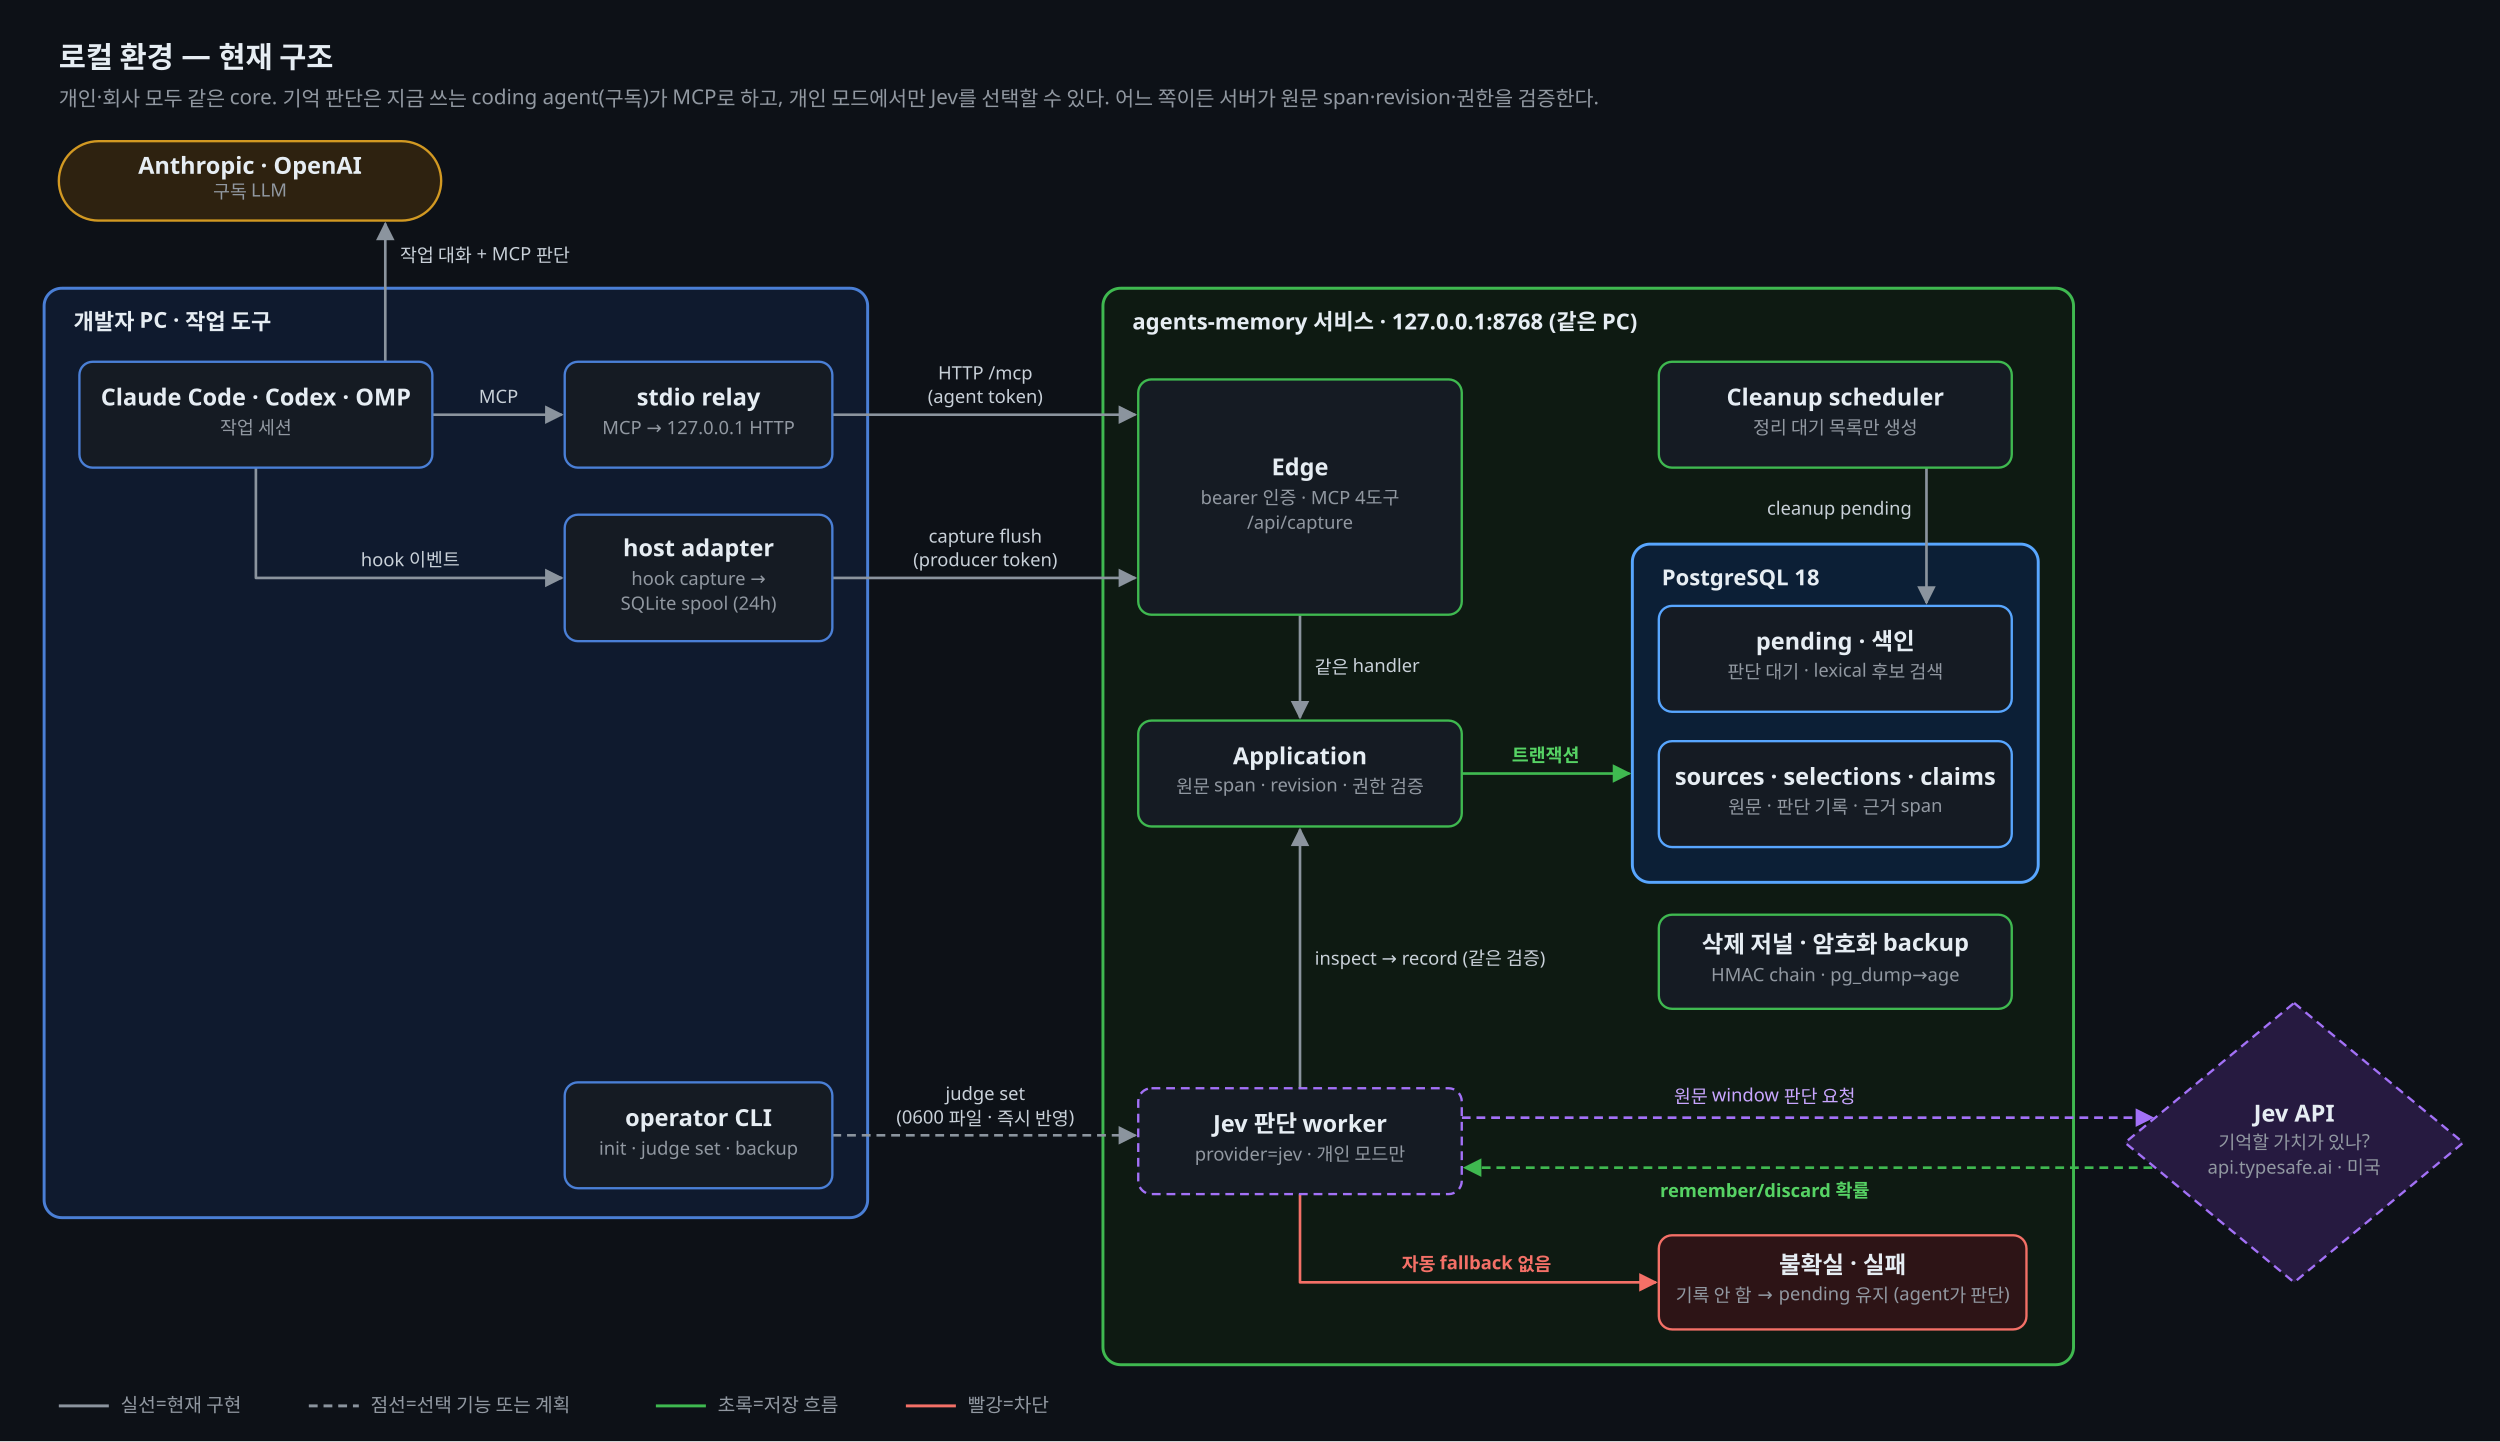
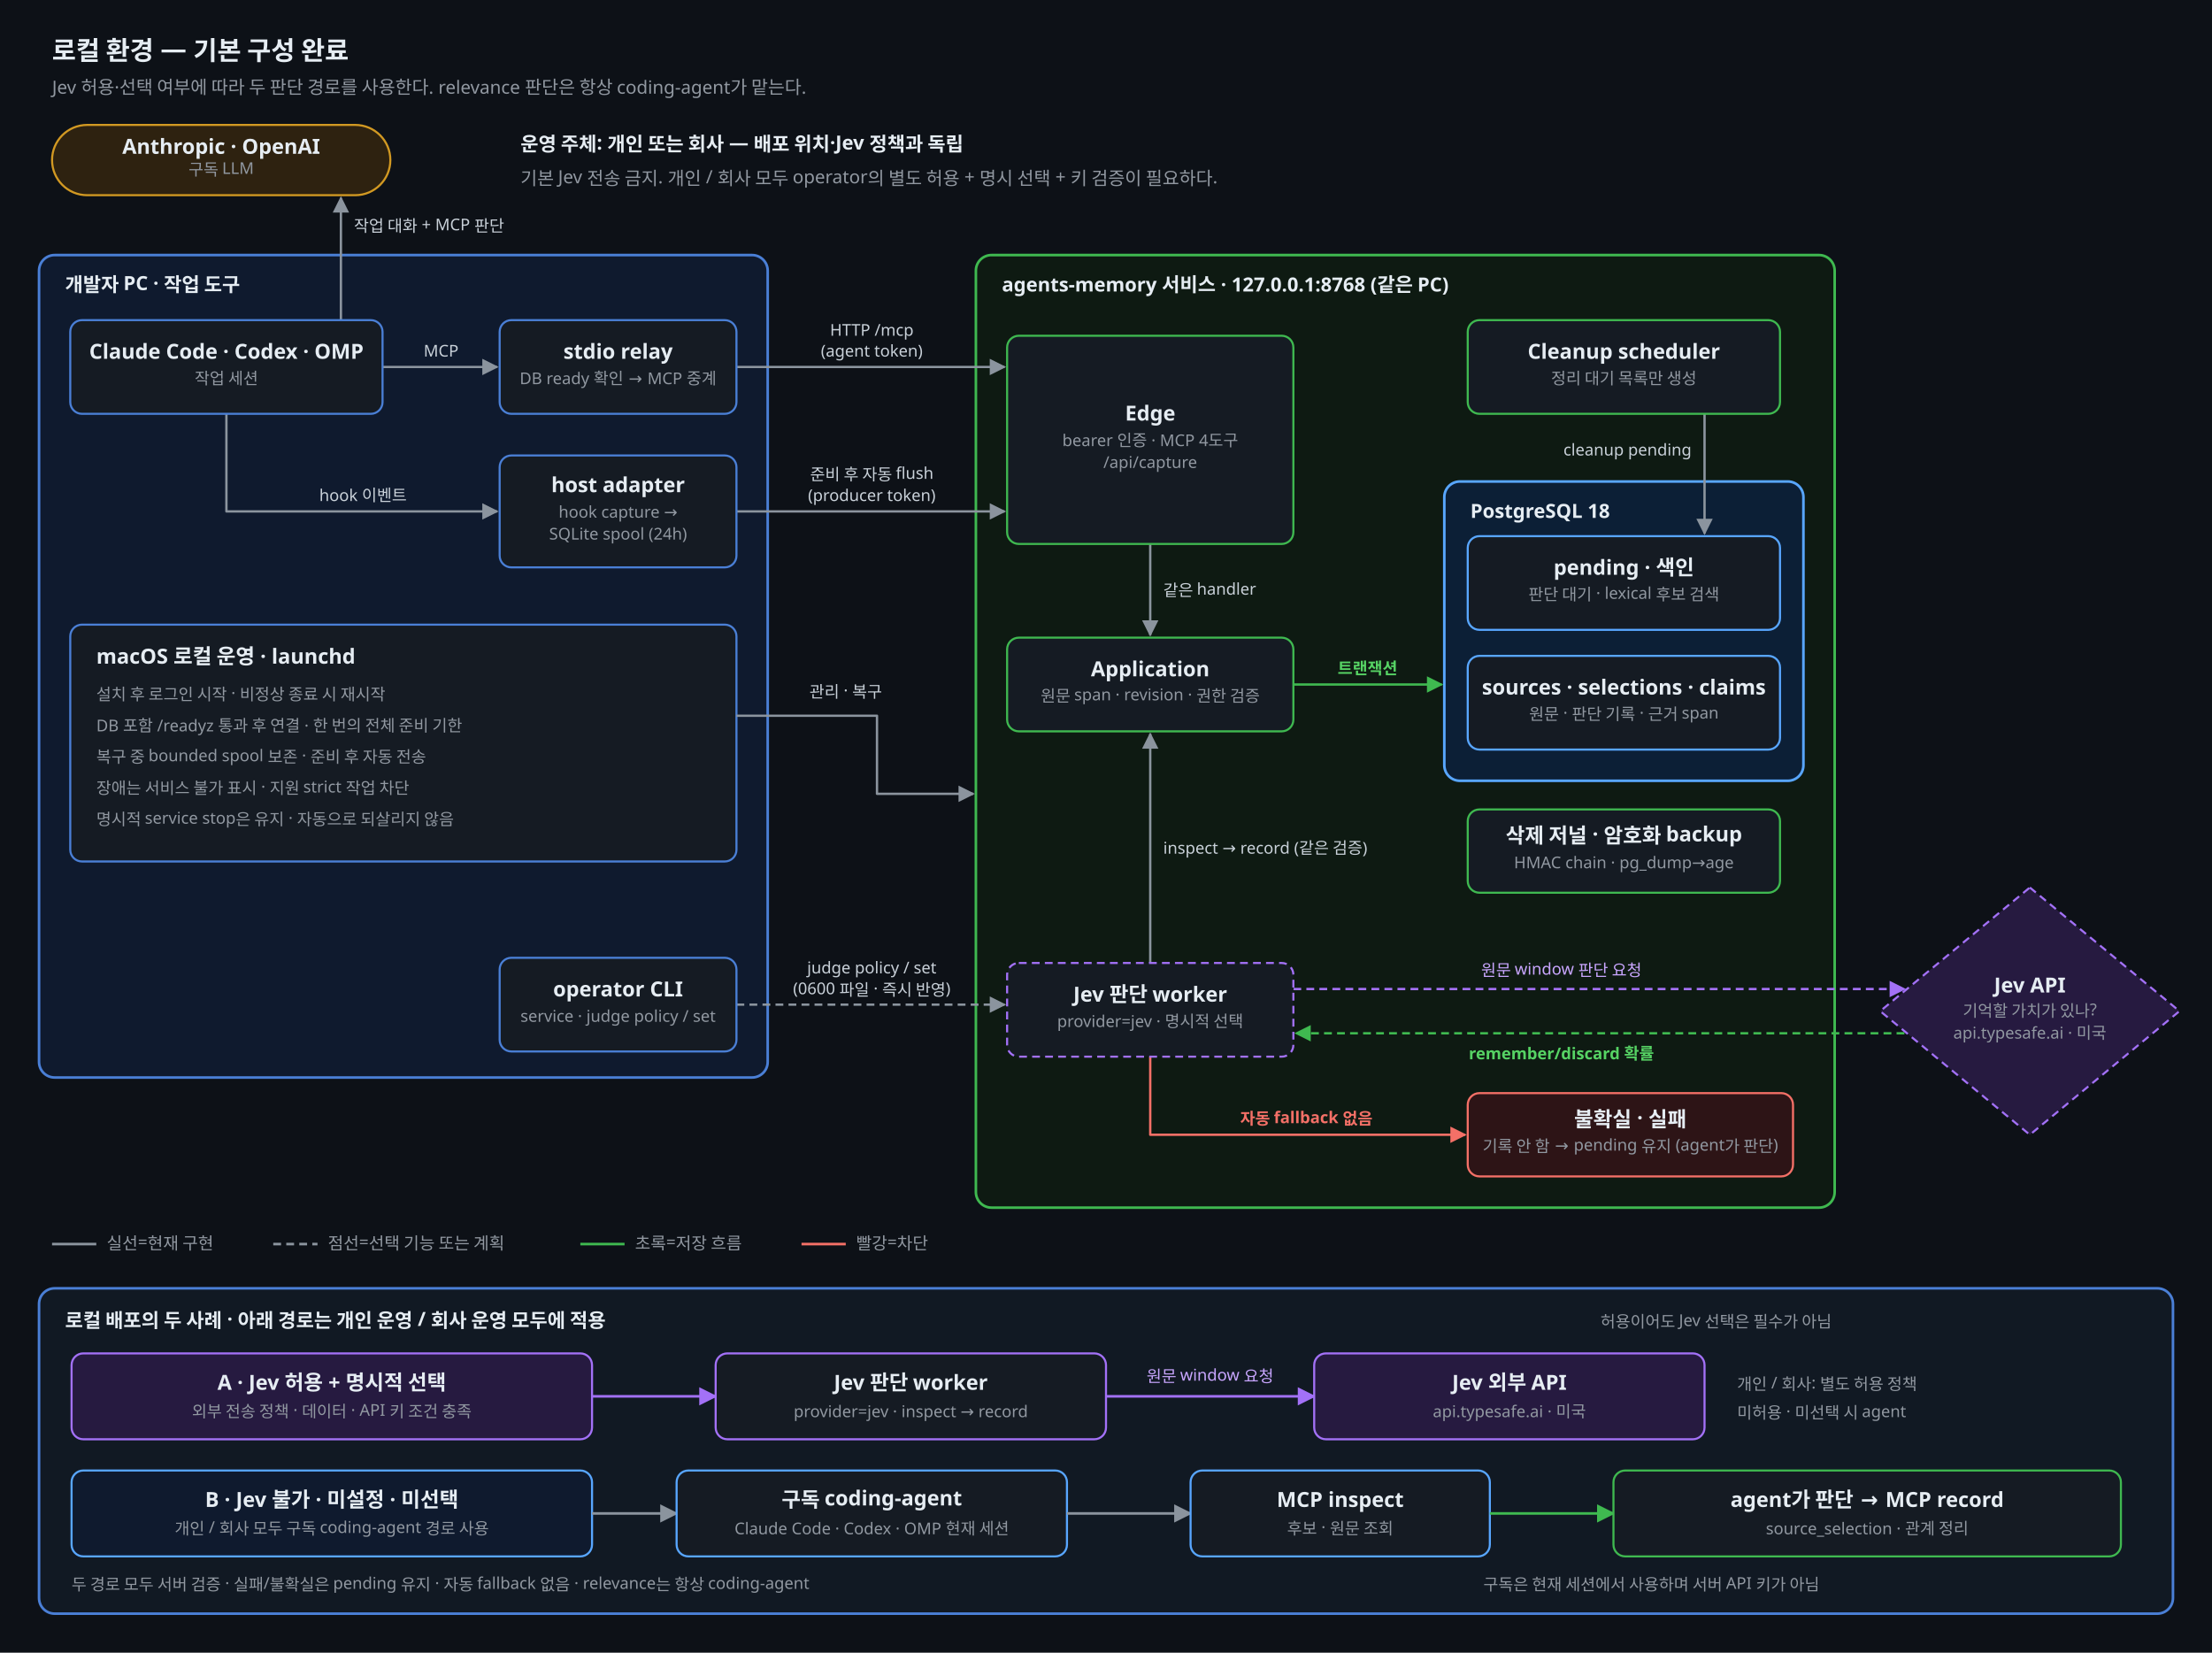
- <svg xmlns="http://www.w3.org/2000/svg" width="1700" height="980" viewBox="0 0 1700 980">
+ <svg xmlns="http://www.w3.org/2000/svg" width="1700" height="1270" viewBox="0 0 1700 1270">
  <style>text{font-family:"Pretendard","Apple SD Gothic Neo","Noto Sans KR",sans-serif}.t{font-size:20px;font-weight:700;fill:#e6edf3}.st{font-size:14px;fill:#9198a1}.ct{font-size:15px;font-weight:700;fill:#e6edf3}.nt{font-size:16px;font-weight:700}.ns{font-size:12.5px;fill:#9198a1}.lb{font-size:12.5px}.b{font-weight:700}.lg{font-size:13px;fill:#9198a1}</style>
  <defs>
    <marker id="m-gray" viewBox="0 0 10 10" refX="9" refY="5" markerWidth="7" markerHeight="7" orient="auto-start-reverse">
      <path d="M0,0 L10,5 L0,10 z" fill="#8b949e" />
    </marker>
    <marker id="ms-gray" viewBox="0 0 10 10" refX="9" refY="5" markerWidth="7" markerHeight="7" orient="auto-start-reverse">
      <path d="M0,0 L10,5 L0,10 z" fill="#8b949e" />
    </marker>
    <marker id="m-green" viewBox="0 0 10 10" refX="9" refY="5" markerWidth="7" markerHeight="7" orient="auto-start-reverse">
      <path d="M0,0 L10,5 L0,10 z" fill="#3fb950" />
    </marker>
    <marker id="ms-green" viewBox="0 0 10 10" refX="9" refY="5" markerWidth="7" markerHeight="7" orient="auto-start-reverse">
      <path d="M0,0 L10,5 L0,10 z" fill="#3fb950" />
    </marker>
    <marker id="m-red" viewBox="0 0 10 10" refX="9" refY="5" markerWidth="7" markerHeight="7" orient="auto-start-reverse">
      <path d="M0,0 L10,5 L0,10 z" fill="#f47067" />
    </marker>
    <marker id="ms-red" viewBox="0 0 10 10" refX="9" refY="5" markerWidth="7" markerHeight="7" orient="auto-start-reverse">
      <path d="M0,0 L10,5 L0,10 z" fill="#f47067" />
    </marker>
    <marker id="m-purple" viewBox="0 0 10 10" refX="9" refY="5" markerWidth="7" markerHeight="7" orient="auto-start-reverse">
      <path d="M0,0 L10,5 L0,10 z" fill="#a371f7" />
    </marker>
    <marker id="ms-purple" viewBox="0 0 10 10" refX="9" refY="5" markerWidth="7" markerHeight="7" orient="auto-start-reverse">
      <path d="M0,0 L10,5 L0,10 z" fill="#a371f7" />
    </marker>
  </defs>
-   <rect width="1700" height="980" fill="#0d1117" />
-   <text x="40" y="46" class="t">로컬 환경 — 현재 구조</text>
-   <text x="40" y="72" class="st">개인·회사 모두 같은 core. 기억 판단은 지금 쓰는 coding agent(구독)가 MCP로 하고, 개인 모드에서만 Jev를 선택할 수 있다. 어느 쪽이든 서버가 원문 span·revision·권한을 검증한다.</text>
+   <rect width="1700" height="1270" fill="#0d1117" />
+   <text x="40" y="46" class="t">로컬 환경 — 기본 구성 완료</text>
+   <text x="40" y="72" class="st">Jev 허용·선택 여부에 따라 두 판단 경로를 사용한다. relevance 판단은 항상 coding-agent가 맡는다.</text>
  <rect x="30" y="196" width="560" height="632" rx="12" fill="#0f1a2e" stroke="#4a7fd6" stroke-width="2" />
  <text x="50" y="224" class="ct">개발자 PC · 작업 도구</text>
  <rect x="750" y="196" width="660" height="732" rx="12" fill="#0e1a12" stroke="#3fb950" stroke-width="2" />
  <text x="770" y="224" class="ct">agents-memory 서비스 · 127.0.0.1:8768 (같은 PC)</text>
  <rect x="1110" y="370" width="276" height="230" rx="12" fill="#0c1f36" stroke="#58a6ff" stroke-width="2" />
  <text x="1130" y="398" class="ct">PostgreSQL 18</text>
  <polyline points="262,246 262,152" fill="none" stroke="#8b949e" stroke-width="1.8" stroke-linejoin="round" marker-end="url(#m-gray)" />
  <polyline points="294,282 382,282" fill="none" stroke="#8b949e" stroke-width="1.8" stroke-linejoin="round" marker-end="url(#m-gray)" />
  <polyline points="174,318 174,393 382,393" fill="none" stroke="#8b949e" stroke-width="1.8" stroke-linejoin="round" marker-end="url(#m-gray)" />
  <polyline points="566,282 772,282" fill="none" stroke="#8b949e" stroke-width="1.8" stroke-linejoin="round" marker-end="url(#m-gray)" />
  <polyline points="566,393 772,393" fill="none" stroke="#8b949e" stroke-width="1.8" stroke-linejoin="round" marker-end="url(#m-gray)" />
  <polyline points="884,418 884,488" fill="none" stroke="#8b949e" stroke-width="1.8" stroke-linejoin="round" marker-end="url(#m-gray)" />
  <polyline points="884,740 884,564" fill="none" stroke="#8b949e" stroke-width="1.8" stroke-linejoin="round" marker-end="url(#m-gray)" />
  <polyline points="1310,318 1310,410" fill="none" stroke="#8b949e" stroke-width="1.8" stroke-linejoin="round" marker-end="url(#m-gray)" />
  <polyline points="994,526 1108,526" fill="none" stroke="#3fb950" stroke-width="1.8" stroke-linejoin="round" marker-end="url(#m-green)" />
  <polyline points="566,772 772,772" fill="none" stroke="#8b949e" stroke-width="1.8" stroke-dasharray="6 4" stroke-linejoin="round" marker-end="url(#m-gray)" />
  <polyline points="994,760 1463.579,760" fill="none" stroke="#a371f7" stroke-width="1.8" stroke-dasharray="6 4" stroke-linejoin="round" marker-end="url(#m-purple)" />
  <polyline points="1463.579,794 996,794" fill="none" stroke="#3fb950" stroke-width="1.8" stroke-dasharray="6 4" stroke-linejoin="round" marker-end="url(#m-green)" />
  <polyline points="884,812 884,872 1126,872" fill="none" stroke="#f47067" stroke-width="1.8" stroke-linejoin="round" marker-end="url(#m-red)" />
  <rect x="40" y="96" width="260" height="54" rx="27.0" fill="#2e2210" stroke="#d29922" stroke-width="1.6" />
  <text x="170.0" y="118.2" class="nt" text-anchor="middle" fill="#e6edf3">Anthropic · OpenAI</text>
  <text x="170.0" y="134.7" class="ns" text-anchor="middle">구독 LLM</text>
+   <text x="400" y="116" class="ct">운영 주체: 개인 또는 회사 — 배포 위치·Jev 정책과 독립</text>
+   <text x="400" y="142" class="st">기본 Jev 전송 금지. 개인 / 회사 모두 operator의 별도 허용 + 명시 선택 + 키 검증이 필요하다.</text>
  <rect x="54" y="246" width="240" height="72" rx="9" fill="#151b23" stroke="#4a7fd6" stroke-width="1.6" />
  <text x="174.0" y="275.7" class="nt" text-anchor="middle" fill="#e6edf3">Claude Code · Codex · OMP</text>
  <text x="174.0" y="295.2" class="ns" text-anchor="middle">작업 세션</text>
  <rect x="384" y="246" width="182" height="72" rx="9" fill="#151b23" stroke="#4a7fd6" stroke-width="1.6" />
  <text x="475.0" y="275.7" class="nt" text-anchor="middle" fill="#e6edf3">stdio relay</text>
-   <text x="475.0" y="295.2" class="ns" text-anchor="middle">MCP → 127.0.0.1 HTTP</text>
+   <text x="475.0" y="295.2" class="ns" text-anchor="middle">DB ready 확인 → MCP 중계</text>
  <rect x="384" y="350" width="182" height="86" rx="9" fill="#151b23" stroke="#4a7fd6" stroke-width="1.6" />
  <text x="475.0" y="378.2" class="nt" text-anchor="middle" fill="#e6edf3">host adapter</text>
  <text x="475.0" y="397.8" class="ns" text-anchor="middle">hook capture →</text>
  <text x="475.0" y="414.6" class="ns" text-anchor="middle">SQLite spool (24h)</text>
  <rect x="384" y="736" width="182" height="72" rx="9" fill="#151b23" stroke="#4a7fd6" stroke-width="1.6" />
  <text x="475.0" y="765.7" class="nt" text-anchor="middle" fill="#e6edf3">operator CLI</text>
-   <text x="475.0" y="785.2" class="ns" text-anchor="middle">init · judge set · backup</text>
+   <text x="475.0" y="785.2" class="ns" text-anchor="middle">service · judge policy / set</text>
+   <rect x="54" y="480" width="512" height="182" rx="9" fill="#151b23" stroke="#4a7fd6" stroke-width="1.6" />
+   <text x="74" y="510" class="nt" fill="#e6edf3">macOS 로컬 운영 · launchd</text>
+   <text x="74" y="538" class="ns">설치 후 로그인 시작 · 비정상 종료 시 재시작</text>
+   <text x="74" y="562" class="ns">DB 포함 /readyz 통과 후 연결 · 한 번의 전체 준비 기한</text>
+   <text x="74" y="586" class="ns">복구 중 bounded spool 보존 · 준비 후 자동 전송</text>
+   <text x="74" y="610" class="ns">장애는 서비스 불가 표시 · 지원 strict 작업 차단</text>
+   <text x="74" y="634" class="ns">명시적 service stop은 유지 · 자동으로 되살리지 않음</text>
+   <polyline points="566,550 674,550 674,610 748,610" fill="none" stroke="#8b949e" stroke-width="1.8" stroke-linejoin="round" marker-end="url(#m-gray)" />
+   <text x="650" y="536" class="lb" text-anchor="middle" fill="#c9d1d9">관리 · 복구</text>
  <text x="272" y="178" class="lb" text-anchor="start" fill="#c9d1d9" stroke="#0d1117" stroke-width="5" paint-order="stroke" stroke-linejoin="round">작업 대화 + MCP 판단</text>
  <text x="339" y="274" class="lb" text-anchor="middle" fill="#c9d1d9" stroke="#0f1a2e" stroke-width="5" paint-order="stroke" stroke-linejoin="round">MCP</text>
  <text x="279" y="385" class="lb" text-anchor="middle" fill="#c9d1d9" stroke="#0f1a2e" stroke-width="5" paint-order="stroke" stroke-linejoin="round">hook 이벤트</text>
  <rect x="774" y="258" width="220" height="160" rx="9" fill="#151b23" stroke="#3fb950" stroke-width="1.6" />
  <text x="884.0" y="323.2" class="nt" text-anchor="middle" fill="#e6edf3">Edge</text>
  <text x="884.0" y="342.8" class="ns" text-anchor="middle">bearer 인증 · MCP 4도구</text>
  <text x="884.0" y="359.6" class="ns" text-anchor="middle">/api/capture</text>
  <rect x="774" y="490" width="220" height="72" rx="9" fill="#151b23" stroke="#3fb950" stroke-width="1.6" />
  <text x="884.0" y="519.7" class="nt" text-anchor="middle" fill="#e6edf3">Application</text>
  <text x="884.0" y="539.2" class="ns" text-anchor="middle">원문 span · revision · 권한 검증</text>
  <rect x="774" y="740" width="220" height="72" rx="9" fill="#151b23" stroke="#a371f7" stroke-width="1.6" stroke-dasharray="6 4" />
  <text x="884.0" y="769.7" class="nt" text-anchor="middle" fill="#e6edf3">Jev 판단 worker</text>
-   <text x="884.0" y="789.2" class="ns" text-anchor="middle">provider=jev · 개인 모드만</text>
+   <text x="884.0" y="789.2" class="ns" text-anchor="middle">provider=jev · 명시적 선택</text>
  <text x="670" y="258" class="lb" text-anchor="middle" fill="#c9d1d9" stroke="#0d1117" stroke-width="5" paint-order="stroke" stroke-linejoin="round">HTTP /mcp</text>
  <text x="670" y="274" class="lb" text-anchor="middle" fill="#c9d1d9" stroke="#0d1117" stroke-width="5" paint-order="stroke" stroke-linejoin="round">(agent token)</text>
-   <text x="670" y="369" class="lb" text-anchor="middle" fill="#c9d1d9" stroke="#0d1117" stroke-width="5" paint-order="stroke" stroke-linejoin="round">capture flush</text>
+   <text x="670" y="369" class="lb" text-anchor="middle" fill="#c9d1d9" stroke="#0d1117" stroke-width="5" paint-order="stroke" stroke-linejoin="round">준비 후 자동 flush</text>
  <text x="670" y="385" class="lb" text-anchor="middle" fill="#c9d1d9" stroke="#0d1117" stroke-width="5" paint-order="stroke" stroke-linejoin="round">(producer token)</text>
  <text x="894" y="458" class="lb" text-anchor="start" fill="#c9d1d9" stroke="#0e1a12" stroke-width="5" paint-order="stroke" stroke-linejoin="round">같은 handler</text>
  <text x="894" y="656" class="lb" text-anchor="start" fill="#c9d1d9" stroke="#0e1a12" stroke-width="5" paint-order="stroke" stroke-linejoin="round">inspect → record (같은 검증)</text>
  <rect x="1128" y="246" width="240" height="72" rx="9" fill="#151b23" stroke="#3fb950" stroke-width="1.6" />
  <text x="1248.0" y="275.7" class="nt" text-anchor="middle" fill="#e6edf3">Cleanup scheduler</text>
  <text x="1248.0" y="295.2" class="ns" text-anchor="middle">정리 대기 목록만 생성</text>
  <rect x="1128" y="412" width="240" height="72" rx="9" fill="#151b23" stroke="#58a6ff" stroke-width="1.6" />
  <text x="1248.0" y="441.7" class="nt" text-anchor="middle" fill="#e6edf3">pending · 색인</text>
  <text x="1248.0" y="461.2" class="ns" text-anchor="middle">판단 대기 · lexical 후보 검색</text>
  <rect x="1128" y="504" width="240" height="72" rx="9" fill="#151b23" stroke="#58a6ff" stroke-width="1.6" />
  <text x="1248.0" y="533.7" class="nt" text-anchor="middle" fill="#e6edf3">sources · selections · claims</text>
  <text x="1248.0" y="553.2" class="ns" text-anchor="middle">원문 · 판단 기록 · 근거 span</text>
  <text x="1300" y="350" class="lb" text-anchor="end" fill="#c9d1d9" stroke="#0e1a12" stroke-width="5" paint-order="stroke" stroke-linejoin="round">cleanup pending</text>
  <text x="1051" y="518" class="lb b" text-anchor="middle" fill="#56d364" stroke="#0e1a12" stroke-width="5" paint-order="stroke" stroke-linejoin="round">트랜잭션</text>
  <rect x="1128" y="622" width="240" height="64" rx="9" fill="#151b23" stroke="#3fb950" stroke-width="1.6" />
  <text x="1248.0" y="647.7" class="nt" text-anchor="middle" fill="#e6edf3">삭제 저널 · 암호화 backup</text>
  <text x="1248.0" y="667.2" class="ns" text-anchor="middle">HMAC chain · pg_dump→age</text>
-   <text x="670" y="748" class="lb" text-anchor="middle" fill="#c9d1d9" stroke="#0d1117" stroke-width="5" paint-order="stroke" stroke-linejoin="round">judge set</text>
+   <text x="670" y="748" class="lb" text-anchor="middle" fill="#c9d1d9" stroke="#0d1117" stroke-width="5" paint-order="stroke" stroke-linejoin="round">judge policy / set</text>
  <text x="670" y="764" class="lb" text-anchor="middle" fill="#c9d1d9" stroke="#0d1117" stroke-width="5" paint-order="stroke" stroke-linejoin="round">(0600 파일 · 즉시 반영)</text>
  <polygon points="1560,682.0 1675.0,777 1560,872.0 1445.0,777" fill="#261a40" stroke="#a371f7" stroke-width="1.6" stroke-dasharray="6 4" />
  <text x="1560" y="762.7" class="nt" text-anchor="middle" fill="#e6edf3">Jev API</text>
  <text x="1560" y="781.2" class="ns" text-anchor="middle">기억할 가치가 있나?</text>
  <text x="1560" y="798.1" class="ns" text-anchor="middle">api.typesafe.ai · 미국</text>
  <text x="1200" y="750" class="lb" text-anchor="middle" fill="#c9a6ff" stroke="#0e1a12" stroke-width="5" paint-order="stroke" stroke-linejoin="round">원문 window 판단 요청</text>
  <text x="1200" y="814" class="lb b" text-anchor="middle" fill="#56d364" stroke="#0e1a12" stroke-width="5" paint-order="stroke" stroke-linejoin="round">remember/discard 확률</text>
  <rect x="1128" y="840" width="250" height="64" rx="9" fill="#2d1416" stroke="#f47067" stroke-width="1.6" />
  <text x="1253.0" y="865.7" class="nt" text-anchor="middle" fill="#e6edf3">불확실 · 실패</text>
  <text x="1253.0" y="885.2" class="ns" text-anchor="middle">기록 안 함 → pending 유지 (agent가 판단)</text>
  <text x="1004" y="864" class="lb b" text-anchor="middle" fill="#f47067" stroke="#0e1a12" stroke-width="5" paint-order="stroke" stroke-linejoin="round">자동 fallback 없음</text>
  <line x1="40" y1="956" x2="74" y2="956" stroke="#8b949e" stroke-width="2" />
  <text x="82" y="960" class="lg">실선=현재 구현</text>
  <line x1="210" y1="956" x2="244" y2="956" stroke="#8b949e" stroke-width="2" stroke-dasharray="6 4" />
  <text x="252" y="960" class="lg">점선=선택 기능 또는 계획</text>
  <line x1="446" y1="956" x2="480" y2="956" stroke="#3fb950" stroke-width="2" />
  <text x="488" y="960" class="lg">초록=저장 흐름</text>
  <line x1="616" y1="956" x2="650" y2="956" stroke="#f47067" stroke-width="2" />
  <text x="658" y="960" class="lg">빨강=차단</text>
+   <rect x="30" y="990" width="1640" height="250" rx="12" fill="#111923" stroke="#4a7fd6" stroke-width="2" />
+   <text x="50" y="1020" class="ct">로컬 배포의 두 사례 · 아래 경로는 개인 운영 / 회사 운영 모두에 적용</text>
+   <text x="1230" y="1020" class="ns">허용이어도 Jev 선택은 필수가 아님</text>
+   <rect x="55" y="1040" width="400" height="66" rx="9" fill="#261a40" stroke="#a371f7" stroke-width="1.6" />
+   <text x="255" y="1068" class="nt" text-anchor="middle" fill="#e6edf3">A · Jev 허용 + 명시적 선택</text>
+   <text x="255" y="1089" class="ns" text-anchor="middle">외부 전송 정책 · 데이터 · API 키 조건 충족</text>
+   <path d="M455 1073 H550" fill="none" stroke="#a371f7" stroke-width="2" marker-end="url(#m-purple)" />
+   <rect x="550" y="1040" width="300" height="66" rx="9" fill="#151b23" stroke="#a371f7" stroke-width="1.6" />
+   <text x="700" y="1068" class="nt" text-anchor="middle" fill="#e6edf3">Jev 판단 worker</text>
+   <text x="700" y="1089" class="ns" text-anchor="middle">provider=jev · inspect → record</text>
+   <path d="M850 1073 H1010" fill="none" stroke="#a371f7" stroke-width="2" marker-end="url(#m-purple)" />
+   <text x="930" y="1062" class="lb" text-anchor="middle" fill="#c9a6ff">원문 window 요청</text>
+   <rect x="1010" y="1040" width="300" height="66" rx="9" fill="#261a40" stroke="#a371f7" stroke-width="1.6" />
+   <text x="1160" y="1068" class="nt" text-anchor="middle" fill="#e6edf3">Jev 외부 API</text>
+   <text x="1160" y="1089" class="ns" text-anchor="middle">api.typesafe.ai · 미국</text>
+   <text x="1335" y="1068" class="ns">개인 / 회사: 별도 허용 정책</text>
+   <text x="1335" y="1090" class="ns">미허용 · 미선택 시 agent</text>
+   <rect x="55" y="1130" width="400" height="66" rx="9" fill="#0f1a2e" stroke="#58a6ff" stroke-width="1.6" />
+   <text x="255" y="1158" class="nt" text-anchor="middle" fill="#e6edf3">B · Jev 불가 · 미설정 · 미선택</text>
+   <text x="255" y="1179" class="ns" text-anchor="middle">개인 / 회사 모두 구독 coding-agent 경로 사용</text>
+   <path d="M455 1163 H520" fill="none" stroke="#8b949e" stroke-width="2" marker-end="url(#m-gray)" />
+   <rect x="520" y="1130" width="300" height="66" rx="9" fill="#151b23" stroke="#58a6ff" stroke-width="1.6" />
+   <text x="670" y="1158" class="nt" text-anchor="middle" fill="#e6edf3">구독 coding-agent</text>
+   <text x="670" y="1179" class="ns" text-anchor="middle">Claude Code · Codex · OMP 현재 세션</text>
+   <path d="M820 1163 H915" fill="none" stroke="#8b949e" stroke-width="2" marker-end="url(#m-gray)" />
+   <rect x="915" y="1130" width="230" height="66" rx="9" fill="#151b23" stroke="#58a6ff" stroke-width="1.6" />
+   <text x="1030" y="1158" class="nt" text-anchor="middle" fill="#e6edf3">MCP inspect</text>
+   <text x="1030" y="1179" class="ns" text-anchor="middle">후보 · 원문 조회</text>
+   <path d="M1145 1163 H1240" fill="none" stroke="#3fb950" stroke-width="2" marker-end="url(#m-green)" />
+   <rect x="1240" y="1130" width="390" height="66" rx="9" fill="#151b23" stroke="#3fb950" stroke-width="1.6" />
+   <text x="1435" y="1158" class="nt" text-anchor="middle" fill="#e6edf3">agent가 판단 → MCP record</text>
+   <text x="1435" y="1179" class="ns" text-anchor="middle">source_selection · 관계 정리</text>
+   <text x="55" y="1222" class="ns">두 경로 모두 서버 검증 · 실패/불확실은 pending 유지 · 자동 fallback 없음 · relevance는 항상 coding-agent</text>
+   <text x="1140" y="1222" class="ns">구독은 현재 세션에서 사용하며 서버 API 키가 아님</text>
</svg>
